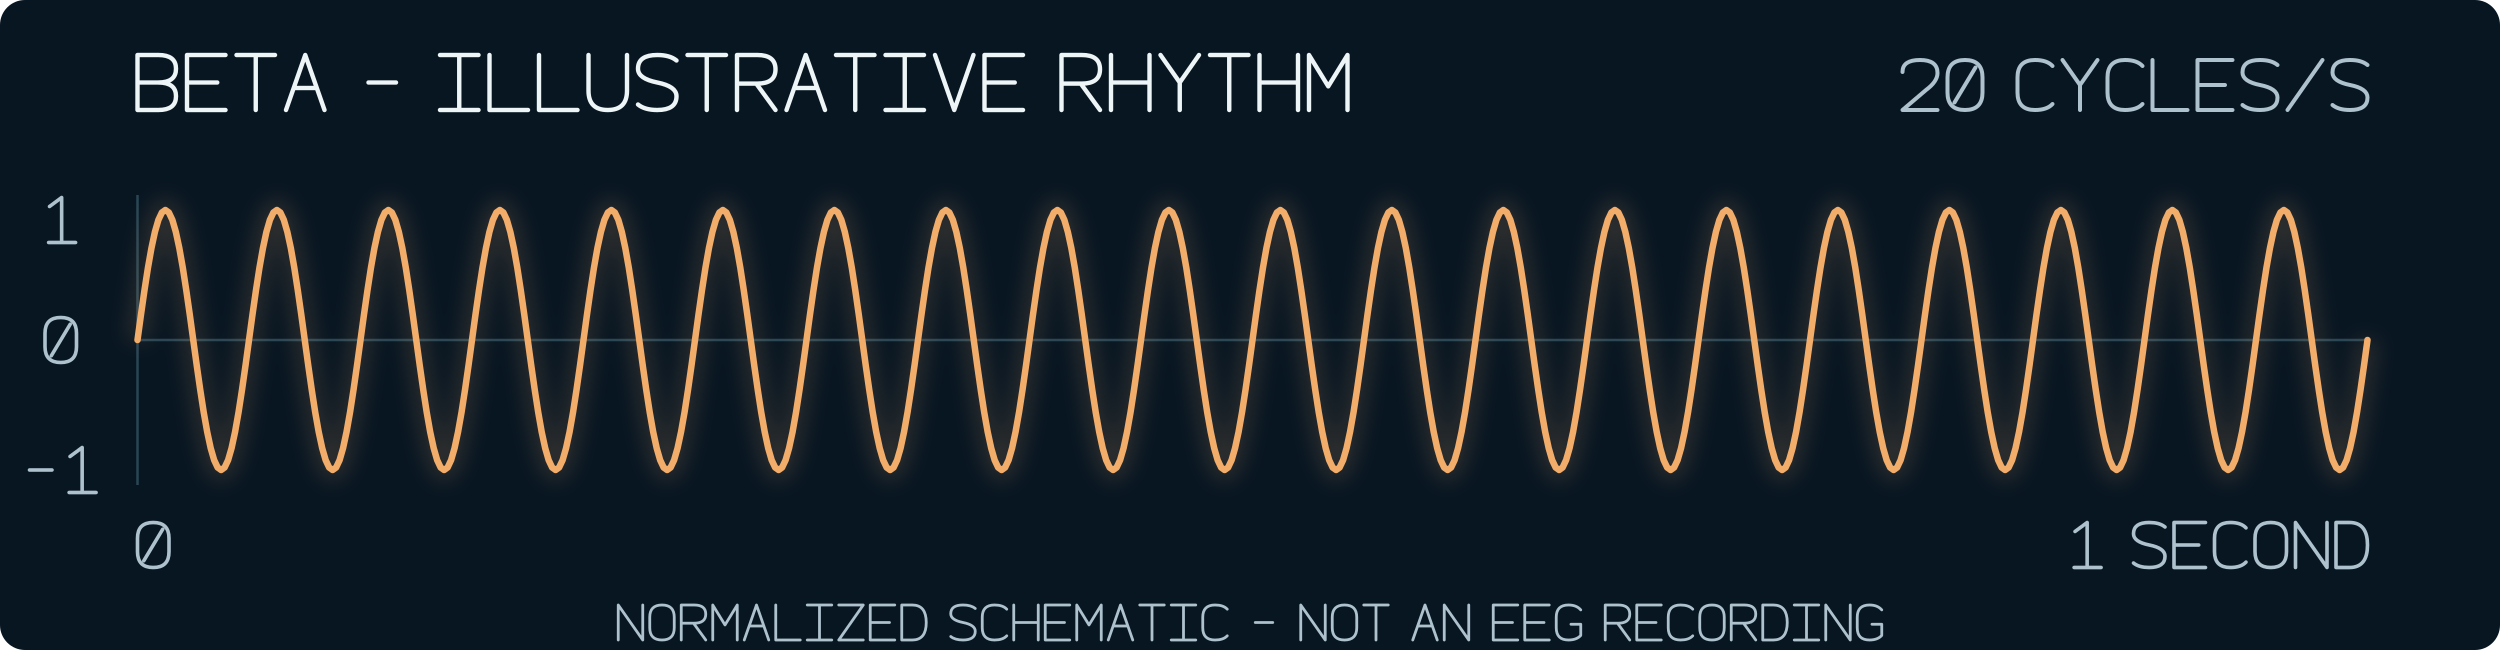
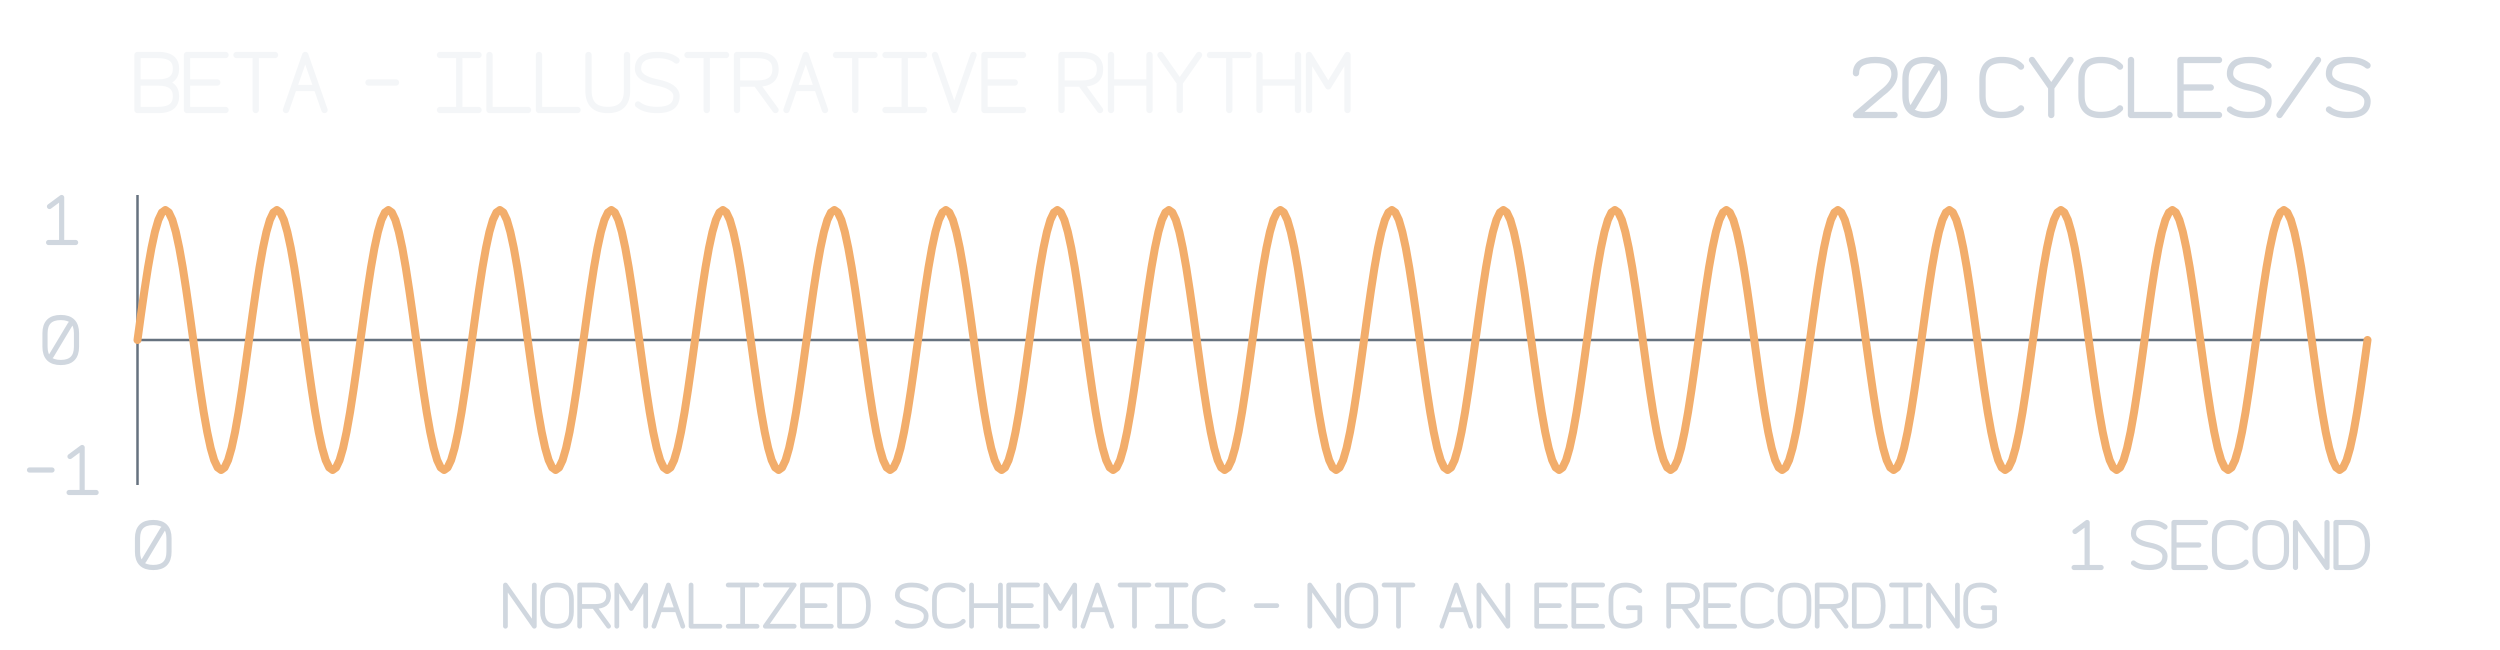
<svg xmlns="http://www.w3.org/2000/svg" xmlns:xlink="http://www.w3.org/1999/xlink" width="1000" height="260" viewBox="0 0 1000 260" role="img" aria-labelledby="title desc">
  <defs>
    <path id="g65" d="M0 10L3.5 0L7 10M1.4 6H5.6" />
    <path id="g66" d="M0 10V0H3.8Q7 0 7 2.5Q7 5 3.8 5H0M3.8 5Q7 5 7 7.5Q7 10 3.8 10H0" />
    <path id="g67" d="M7 1.2Q5.9 0 3.5 0Q0 0 0 3.5V6.5Q0 10 3.5 10Q5.9 10 7 8.8" />
    <path id="g68" d="M0 0V10H3Q7 10 7 5Q7 0 3 0Z" />
    <path id="g69" d="M7 0H0V10H7M0 5H5.5" />
    <path id="g70" d="M7 0H0V10M0 5H5.5" />
    <path id="g71" d="M7 1.4Q5.8 0 3.5 0Q0 0 0 3.5V6.5Q0 10 3.5 10Q5.8 10 7 8.7V5.5H4.2" />
    <path id="g72" d="M0 0V10M7 0V10M0 5H7" />
    <path id="g73" d="M0 0H7M3.5 0V10M0 10H7" />
    <path id="g74" d="M0 0H7V7Q7 10 3.5 10Q0 10 0 7" />
    <path id="g75" d="M0 0V10M7 0L0 6M2.9 3.5L7 10" />
    <path id="g76" d="M0 0V10H7" />
    <path id="g77" d="M0 10V0L3.5 5.7L7 0V10" />
    <path id="g78" d="M0 10V0L7 10V0" />
    <path id="g79" d="M3.5 0Q0 0 0 3.5V6.5Q0 10 3.5 10Q7 10 7 6.5V3.5Q7 0 3.5 0Z" />
    <path id="g80" d="M0 10V0H3.7Q7 0 7 2.6Q7 5.2 3.7 5.2H0" />
    <path id="g81" d="M3.5 0Q0 0 0 3.5V6.5Q0 10 3.5 10Q7 10 7 6.5V3.5Q7 0 3.5 0M4.5 7L8 11" />
    <path id="g82" d="M0 10V0H3.7Q7 0 7 2.6Q7 5.2 3.7 5.2H0M3.5 5.2L7 10" />
    <path id="g83" d="M7 1Q5.8 0 3.5 0Q0 0 0 2.5Q0 4.3 3.5 5Q7 5.7 7 7.5Q7 10 3.5 10Q1.2 10 0 9" />
    <path id="g84" d="M0 0H7M3.5 0V10" />
    <path id="g85" d="M0 0V6.5Q0 10 3.5 10Q7 10 7 6.5V0" />
    <path id="g86" d="M0 0L3.5 10L7 0" />
    <path id="g87" d="M0 0L1.5 10L3.5 4.5L5.5 10L7 0" />
    <path id="g88" d="M0 0L7 10M7 0L0 10" />
    <path id="g89" d="M0 0L3.5 5L7 0M3.5 5V10" />
    <path id="g90" d="M0 0H7L0 10H7" />
    <path id="g48" d="M3.5 0Q0 0 0 3.5V6.5Q0 10 3.5 10Q7 10 7 6.5V3.5Q7 0 3.5 0ZM1.4 8.5L5.6 1.5" />
    <path id="g49" d="M1 2L3.7 0V10M0.8 10H6.8" />
    <path id="g50" d="M0 2.4Q0 0 3.5 0Q7 0 7 2.6Q7 4.3 4.7 6L0 10H7" />
    <path id="g51" d="M0 1Q1.1 0 3.5 0Q7 0 7 2.5Q7 5 3.5 5M2.7 5Q7 5 7 7.5Q7 10 3.5 10Q1.1 10 0 9" />
    <path id="g52" d="M5.5 10V0L0 6.7H7" />
    <path id="g53" d="M7 0H0V4.8H3.5Q7 4.8 7 7.4Q7 10 3.5 10Q1.1 10 0 9" />
    <path id="g54" d="M6.7 1Q5.8 0 3.5 0Q0 0 0 4V6.8Q0 10 3.5 10Q7 10 7 7Q7 4.5 3.5 4.5H0" />
    <path id="g55" d="M0 0H7L2 10" />
    <path id="g56" d="M3.5 0Q0 0 0 2.5Q0 5 3.5 5Q7 5 7 2.5Q7 0 3.5 0ZM3.5 5Q0 5 0 7.5Q0 10 3.5 10Q7 10 7 7.5Q7 5 3.5 5Z" />
    <path id="g57" d="M7 5.5H3.5Q0 5.5 0 2.8Q0 0 3.5 0Q7 0 7 3.3V6Q7 10 3.5 10Q1.2 10 0.3 9" />
    <path id="g45" d="M1 5H6" />
    <path id="g46" d="M3.4 9.5L3.6 9.5" />
    <path id="g44" d="M3.8 9L2.8 11" />
    <path id="g58" d="M3.4 2.3L3.6 2.3M3.4 7.7L3.6 7.7" />
    <path id="g47" d="M0 10L7 0" />
    <path id="g60" d="M6.5 1L0.5 5L6.5 9" />
    <path id="g62" d="M0.5 1L6.5 5L0.5 9" />
    <path id="g40" d="M5.5 0Q1.5 5 5.5 10" />
    <path id="g41" d="M1.5 0Q5.5 5 1.5 10" />
    <path id="g43" d="M0 5H7M3.5 1.5V8.5" />
-     <filter id="wave-glow" x="-20%" y="-100%" width="140%" height="300%">
-       <feGaussianBlur stdDeviation="4" />
-     </filter>
  </defs>
-   <rect width="1000" height="260" rx="10" fill="#081622" />
-   <g data-lettering="BETA - ILLUSTRATIVE RHYTHM" aria-label="BETA - ILLUSTRATIVE RHYTHM" transform="translate(55.000 22) scale(2.2)" fill="none" stroke="#edf5f7" stroke-width=".8" stroke-linecap="round" stroke-linejoin="round">
+   <g data-lettering="BETA - ILLUSTRATIVE RHYTHM" aria-label="BETA - ILLUSTRATIVE RHYTHM" transform="translate(55.000 22) scale(2.2)" fill="none" stroke="#f4f6f8" stroke-width="1.15" stroke-linecap="round" stroke-linejoin="round">
    <use xlink:href="#g66" x="0" />
    <use xlink:href="#g69" x="9" />
    <use xlink:href="#g84" x="18" />
    <use xlink:href="#g65" x="27" />
    <use xlink:href="#g45" x="41" />
    <use xlink:href="#g73" x="55" />
    <use xlink:href="#g76" x="64" />
    <use xlink:href="#g76" x="73" />
    <use xlink:href="#g85" x="82" />
    <use xlink:href="#g83" x="91" />
    <use xlink:href="#g84" x="100" />
    <use xlink:href="#g82" x="109" />
    <use xlink:href="#g65" x="118" />
    <use xlink:href="#g84" x="127" />
    <use xlink:href="#g73" x="136" />
    <use xlink:href="#g86" x="145" />
    <use xlink:href="#g69" x="154" />
    <use xlink:href="#g82" x="168" />
    <use xlink:href="#g72" x="177" />
    <use xlink:href="#g89" x="186" />
    <use xlink:href="#g84" x="195" />
    <use xlink:href="#g72" x="204" />
    <use xlink:href="#g77" x="213" />
  </g>
-   <g data-lettering="20 CYCLES/S" aria-label="20 CYCLES/S" transform="translate(761.000 24) scale(2)" fill="none" stroke="#aec2ce" stroke-width=".8" stroke-linecap="round" stroke-linejoin="round">
+   <g data-lettering="20 CYCLES/S" aria-label="20 CYCLES/S" transform="translate(742.400 24) scale(2.2)" fill="none" stroke="#d0d7df" stroke-width="1.15" stroke-linecap="round" stroke-linejoin="round">
    <use xlink:href="#g50" x="0" />
    <use xlink:href="#g48" x="9" />
    <use xlink:href="#g67" x="23" />
    <use xlink:href="#g89" x="32" />
    <use xlink:href="#g67" x="41" />
    <use xlink:href="#g76" x="50" />
    <use xlink:href="#g69" x="59" />
    <use xlink:href="#g83" x="68" />
    <use xlink:href="#g47" x="77" />
    <use xlink:href="#g83" x="86" />
  </g>
-   <path d="M55 78V194 M55 136H947" stroke="#294655" fill="none" />
-   <path d="M55.00 136.00 L56.39 125.86 L57.79 116.10 L59.18 107.11 L60.58 99.23 L61.97 92.76 L63.36 87.96 L64.76 85.00 L66.15 84.00 L67.54 85.00 L68.94 87.96 L70.33 92.76 L71.72 99.23 L73.12 107.11 L74.51 116.10 L75.91 125.86 L77.30 136.00 L78.69 146.14 L80.09 155.90 L81.48 164.89 L82.88 172.77 L84.27 179.24 L85.66 184.04 L87.06 187.00 L88.45 188.00 L89.84 187.00 L91.24 184.04 L92.63 179.24 L94.03 172.77 L95.42 164.89 L96.81 155.90 L98.21 146.14 L99.60 136.00 L100.99 125.86 L102.39 116.10 L103.78 107.11 L105.18 99.23 L106.57 92.76 L107.96 87.96 L109.36 85.00 L110.75 84.00 L112.14 85.00 L113.54 87.96 L114.93 92.76 L116.33 99.23 L117.72 107.11 L119.11 116.10 L120.51 125.86 L121.90 136.00 L123.29 146.14 L124.69 155.90 L126.08 164.89 L127.48 172.77 L128.87 179.24 L130.26 184.04 L131.66 187.00 L133.05 188.00 L134.44 187.00 L135.84 184.04 L137.23 179.24 L138.62 172.77 L140.02 164.89 L141.41 155.90 L142.81 146.14 L144.20 136.00 L145.59 125.86 L146.99 116.10 L148.38 107.11 L149.77 99.23 L151.17 92.76 L152.56 87.96 L153.96 85.00 L155.35 84.00 L156.74 85.00 L158.14 87.96 L159.53 92.76 L160.93 99.23 L162.32 107.11 L163.71 116.10 L165.11 125.86 L166.50 136.00 L167.89 146.14 L169.29 155.90 L170.68 164.89 L172.07 172.77 L173.47 179.24 L174.86 184.04 L176.26 187.00 L177.65 188.00 L179.04 187.00 L180.44 184.04 L181.83 179.24 L183.22 172.77 L184.62 164.89 L186.01 155.90 L187.41 146.14 L188.80 136.00 L190.19 125.86 L191.59 116.10 L192.98 107.11 L194.38 99.23 L195.77 92.76 L197.16 87.96 L198.56 85.00 L199.95 84.00 L201.34 85.00 L202.74 87.96 L204.13 92.76 L205.53 99.23 L206.92 107.11 L208.31 116.10 L209.71 125.86 L211.10 136.00 L212.49 146.14 L213.89 155.90 L215.28 164.89 L216.67 172.77 L218.07 179.24 L219.46 184.04 L220.86 187.00 L222.25 188.00 L223.64 187.00 L225.04 184.04 L226.43 179.24 L227.83 172.77 L229.22 164.89 L230.61 155.90 L232.01 146.14 L233.40 136.00 L234.79 125.86 L236.19 116.10 L237.58 107.11 L238.97 99.23 L240.37 92.76 L241.76 87.96 L243.16 85.00 L244.55 84.00 L245.94 85.00 L247.34 87.96 L248.73 92.76 L250.12 99.23 L251.52 107.11 L252.91 116.10 L254.31 125.86 L255.70 136.00 L257.09 146.14 L258.49 155.90 L259.88 164.89 L261.27 172.77 L262.67 179.24 L264.06 184.04 L265.46 187.00 L266.85 188.00 L268.24 187.00 L269.64 184.04 L271.03 179.24 L272.42 172.77 L273.82 164.89 L275.21 155.90 L276.61 146.14 L278.00 136.00 L279.39 125.86 L280.79 116.10 L282.18 107.11 L283.57 99.23 L284.97 92.76 L286.36 87.96 L287.76 85.00 L289.15 84.00 L290.54 85.00 L291.94 87.96 L293.33 92.76 L294.73 99.23 L296.12 107.11 L297.51 116.10 L298.91 125.86 L300.30 136.00 L301.69 146.14 L303.09 155.90 L304.48 164.89 L305.88 172.77 L307.27 179.24 L308.66 184.04 L310.06 187.00 L311.45 188.00 L312.84 187.00 L314.24 184.04 L315.63 179.24 L317.03 172.77 L318.42 164.89 L319.81 155.90 L321.21 146.14 L322.60 136.00 L323.99 125.86 L325.39 116.10 L326.78 107.11 L328.18 99.23 L329.57 92.76 L330.96 87.96 L332.36 85.00 L333.75 84.00 L335.14 85.00 L336.54 87.96 L337.93 92.76 L339.32 99.23 L340.72 107.11 L342.11 116.10 L343.51 125.86 L344.90 136.00 L346.29 146.14 L347.69 155.90 L349.08 164.89 L350.47 172.77 L351.87 179.24 L353.26 184.04 L354.66 187.00 L356.05 188.00 L357.44 187.00 L358.84 184.04 L360.23 179.24 L361.62 172.77 L363.02 164.89 L364.41 155.90 L365.81 146.14 L367.20 136.00 L368.59 125.86 L369.99 116.10 L371.38 107.11 L372.78 99.23 L374.17 92.76 L375.56 87.96 L376.96 85.00 L378.35 84.00 L379.74 85.00 L381.14 87.96 L382.53 92.76 L383.93 99.23 L385.32 107.11 L386.71 116.10 L388.11 125.86 L389.50 136.00 L390.89 146.14 L392.29 155.90 L393.68 164.89 L395.07 172.77 L396.47 179.24 L397.86 184.04 L399.26 187.00 L400.65 188.00 L402.04 187.00 L403.44 184.04 L404.83 179.24 L406.22 172.77 L407.62 164.89 L409.01 155.90 L410.41 146.14 L411.80 136.00 L413.19 125.86 L414.59 116.10 L415.98 107.11 L417.38 99.23 L418.77 92.76 L420.16 87.96 L421.56 85.00 L422.95 84.00 L424.34 85.00 L425.74 87.96 L427.13 92.76 L428.53 99.23 L429.92 107.11 L431.31 116.10 L432.71 125.86 L434.10 136.00 L435.49 146.14 L436.89 155.90 L438.28 164.89 L439.68 172.77 L441.07 179.24 L442.46 184.04 L443.86 187.00 L445.25 188.00 L446.64 187.00 L448.04 184.04 L449.43 179.24 L450.82 172.77 L452.22 164.89 L453.61 155.90 L455.01 146.14 L456.40 136.00 L457.79 125.86 L459.19 116.10 L460.58 107.11 L461.97 99.23 L463.37 92.76 L464.76 87.96 L466.16 85.00 L467.55 84.00 L468.94 85.00 L470.34 87.96 L471.73 92.76 L473.12 99.23 L474.52 107.11 L475.91 116.10 L477.31 125.86 L478.70 136.00 L480.09 146.14 L481.49 155.90 L482.88 164.89 L484.28 172.77 L485.67 179.24 L487.06 184.04 L488.46 187.00 L489.85 188.00 L491.24 187.00 L492.64 184.04 L494.03 179.24 L495.43 172.77 L496.82 164.89 L498.21 155.90 L499.61 146.14 L501.00 136.00 L502.39 125.86 L503.79 116.10 L505.18 107.11 L506.57 99.23 L507.97 92.76 L509.36 87.96 L510.76 85.00 L512.15 84.00 L513.54 85.00 L514.94 87.96 L516.33 92.76 L517.73 99.23 L519.12 107.11 L520.51 116.10 L521.91 125.86 L523.30 136.00 L524.69 146.14 L526.09 155.90 L527.48 164.89 L528.88 172.77 L530.27 179.24 L531.66 184.04 L533.06 187.00 L534.45 188.00 L535.84 187.00 L537.24 184.04 L538.63 179.24 L540.02 172.77 L541.42 164.89 L542.81 155.90 L544.21 146.14 L545.60 136.00 L546.99 125.86 L548.39 116.10 L549.78 107.11 L551.17 99.23 L552.57 92.76 L553.96 87.96 L555.36 85.00 L556.75 84.00 L558.14 85.00 L559.54 87.96 L560.93 92.76 L562.33 99.23 L563.72 107.11 L565.11 116.10 L566.51 125.86 L567.90 136.00 L569.29 146.14 L570.69 155.90 L572.08 164.89 L573.48 172.77 L574.87 179.24 L576.26 184.04 L577.66 187.00 L579.05 188.00 L580.44 187.00 L581.84 184.04 L583.23 179.24 L584.62 172.77 L586.02 164.89 L587.41 155.90 L588.81 146.14 L590.20 136.00 L591.59 125.86 L592.99 116.10 L594.38 107.11 L595.77 99.23 L597.17 92.76 L598.56 87.96 L599.96 85.00 L601.35 84.00 L602.74 85.00 L604.14 87.96 L605.53 92.76 L606.93 99.23 L608.32 107.11 L609.71 116.10 L611.11 125.86 L612.50 136.00 L613.89 146.14 L615.29 155.90 L616.68 164.89 L618.07 172.77 L619.47 179.24 L620.86 184.04 L622.26 187.00 L623.65 188.00 L625.04 187.00 L626.44 184.04 L627.83 179.24 L629.23 172.77 L630.62 164.89 L632.01 155.90 L633.41 146.14 L634.80 136.00 L636.19 125.86 L637.59 116.10 L638.98 107.11 L640.38 99.23 L641.77 92.76 L643.16 87.96 L644.56 85.00 L645.95 84.00 L647.34 85.00 L648.74 87.96 L650.13 92.76 L651.52 99.23 L652.92 107.11 L654.31 116.10 L655.71 125.86 L657.10 136.00 L658.49 146.14 L659.89 155.90 L661.28 164.89 L662.68 172.77 L664.07 179.24 L665.46 184.04 L666.86 187.00 L668.25 188.00 L669.64 187.00 L671.04 184.04 L672.43 179.24 L673.82 172.77 L675.22 164.89 L676.61 155.90 L678.01 146.14 L679.40 136.00 L680.79 125.86 L682.19 116.10 L683.58 107.11 L684.98 99.23 L686.37 92.76 L687.76 87.96 L689.16 85.00 L690.55 84.00 L691.94 85.00 L693.34 87.96 L694.73 92.76 L696.12 99.23 L697.52 107.11 L698.91 116.10 L700.31 125.86 L701.70 136.00 L703.09 146.14 L704.49 155.90 L705.88 164.89 L707.27 172.77 L708.67 179.24 L710.06 184.04 L711.46 187.00 L712.85 188.00 L714.24 187.00 L715.64 184.04 L717.03 179.24 L718.43 172.77 L719.82 164.89 L721.21 155.90 L722.61 146.14 L724.00 136.00 L725.39 125.86 L726.79 116.10 L728.18 107.11 L729.57 99.23 L730.97 92.76 L732.36 87.96 L733.76 85.00 L735.15 84.00 L736.54 85.00 L737.94 87.96 L739.33 92.76 L740.73 99.23 L742.12 107.11 L743.51 116.10 L744.91 125.86 L746.30 136.00 L747.69 146.14 L749.09 155.90 L750.48 164.89 L751.88 172.77 L753.27 179.24 L754.66 184.04 L756.06 187.00 L757.45 188.00 L758.84 187.00 L760.24 184.04 L761.63 179.24 L763.02 172.77 L764.42 164.89 L765.81 155.90 L767.21 146.14 L768.60 136.00 L769.99 125.86 L771.39 116.10 L772.78 107.11 L774.18 99.23 L775.57 92.76 L776.96 87.96 L778.36 85.00 L779.75 84.00 L781.14 85.00 L782.54 87.96 L783.93 92.76 L785.32 99.23 L786.72 107.11 L788.11 116.10 L789.51 125.86 L790.90 136.00 L792.29 146.14 L793.69 155.90 L795.08 164.89 L796.48 172.77 L797.87 179.24 L799.26 184.04 L800.66 187.00 L802.05 188.00 L803.44 187.00 L804.84 184.04 L806.23 179.24 L807.62 172.77 L809.02 164.89 L810.41 155.90 L811.81 146.14 L813.20 136.00 L814.59 125.86 L815.99 116.10 L817.38 107.11 L818.77 99.23 L820.17 92.76 L821.56 87.96 L822.96 85.00 L824.35 84.00 L825.74 85.00 L827.14 87.96 L828.53 92.76 L829.93 99.23 L831.32 107.11 L832.71 116.10 L834.11 125.86 L835.50 136.00 L836.89 146.14 L838.29 155.90 L839.68 164.89 L841.07 172.77 L842.47 179.24 L843.86 184.04 L845.26 187.00 L846.65 188.00 L848.04 187.00 L849.44 184.04 L850.83 179.24 L852.23 172.77 L853.62 164.89 L855.01 155.90 L856.41 146.14 L857.80 136.00 L859.19 125.86 L860.59 116.10 L861.98 107.11 L863.38 99.23 L864.77 92.76 L866.16 87.96 L867.56 85.00 L868.95 84.00 L870.34 85.00 L871.74 87.96 L873.13 92.76 L874.52 99.23 L875.92 107.11 L877.31 116.10 L878.71 125.86 L880.10 136.00 L881.49 146.14 L882.89 155.90 L884.28 164.89 L885.68 172.77 L887.07 179.24 L888.46 184.04 L889.86 187.00 L891.25 188.00 L892.64 187.00 L894.04 184.04 L895.43 179.24 L896.82 172.77 L898.22 164.89 L899.61 155.90 L901.01 146.14 L902.40 136.00 L903.79 125.86 L905.19 116.10 L906.58 107.11 L907.98 99.23 L909.37 92.76 L910.76 87.96 L912.16 85.00 L913.55 84.00 L914.94 85.00 L916.34 87.96 L917.73 92.76 L919.12 99.23 L920.52 107.11 L921.91 116.10 L923.31 125.86 L924.70 136.00 L926.09 146.14 L927.49 155.90 L928.88 164.89 L930.27 172.77 L931.67 179.24 L933.06 184.04 L934.46 187.00 L935.85 188.00 L937.24 187.00 L938.64 184.04 L940.03 179.24 L941.43 172.77 L942.82 164.89 L944.21 155.90 L945.61 146.14 L947.00 136.00" stroke="#f2ad6b" stroke-width="8" opacity=".16" fill="none" filter="url(#wave-glow)" />
-   <path data-wave="beta" data-example-hz="20" d="M55.00 136.00 L56.39 125.86 L57.79 116.10 L59.18 107.11 L60.58 99.23 L61.97 92.76 L63.36 87.96 L64.76 85.00 L66.15 84.00 L67.54 85.00 L68.94 87.96 L70.33 92.76 L71.72 99.23 L73.12 107.11 L74.51 116.10 L75.91 125.86 L77.30 136.00 L78.69 146.14 L80.09 155.90 L81.48 164.89 L82.88 172.77 L84.27 179.24 L85.66 184.04 L87.06 187.00 L88.45 188.00 L89.84 187.00 L91.24 184.04 L92.63 179.24 L94.03 172.77 L95.42 164.89 L96.81 155.90 L98.21 146.14 L99.60 136.00 L100.99 125.86 L102.39 116.10 L103.78 107.11 L105.18 99.23 L106.57 92.76 L107.96 87.96 L109.36 85.00 L110.75 84.00 L112.14 85.00 L113.54 87.96 L114.93 92.76 L116.33 99.23 L117.72 107.11 L119.11 116.10 L120.51 125.86 L121.90 136.00 L123.29 146.14 L124.69 155.90 L126.08 164.89 L127.48 172.77 L128.87 179.24 L130.26 184.04 L131.66 187.00 L133.05 188.00 L134.44 187.00 L135.84 184.04 L137.23 179.24 L138.62 172.77 L140.02 164.89 L141.41 155.90 L142.81 146.14 L144.20 136.00 L145.59 125.86 L146.99 116.10 L148.38 107.11 L149.77 99.23 L151.17 92.76 L152.56 87.96 L153.96 85.00 L155.35 84.00 L156.74 85.00 L158.14 87.96 L159.53 92.76 L160.93 99.23 L162.32 107.11 L163.71 116.10 L165.11 125.86 L166.50 136.00 L167.89 146.14 L169.29 155.90 L170.68 164.89 L172.07 172.77 L173.47 179.24 L174.86 184.04 L176.26 187.00 L177.65 188.00 L179.04 187.00 L180.44 184.04 L181.83 179.24 L183.22 172.77 L184.62 164.89 L186.01 155.90 L187.41 146.14 L188.80 136.00 L190.19 125.86 L191.59 116.10 L192.98 107.11 L194.38 99.23 L195.77 92.76 L197.16 87.96 L198.56 85.00 L199.95 84.00 L201.34 85.00 L202.74 87.96 L204.13 92.76 L205.53 99.23 L206.92 107.11 L208.31 116.10 L209.71 125.86 L211.10 136.00 L212.49 146.14 L213.89 155.90 L215.28 164.89 L216.67 172.77 L218.07 179.24 L219.46 184.04 L220.86 187.00 L222.25 188.00 L223.64 187.00 L225.04 184.04 L226.43 179.24 L227.83 172.77 L229.22 164.89 L230.61 155.90 L232.01 146.14 L233.40 136.00 L234.79 125.86 L236.19 116.10 L237.58 107.11 L238.97 99.23 L240.37 92.76 L241.76 87.96 L243.16 85.00 L244.55 84.00 L245.94 85.00 L247.34 87.96 L248.73 92.76 L250.12 99.23 L251.52 107.11 L252.91 116.10 L254.31 125.86 L255.70 136.00 L257.09 146.14 L258.49 155.90 L259.88 164.89 L261.27 172.77 L262.67 179.24 L264.06 184.04 L265.46 187.00 L266.85 188.00 L268.24 187.00 L269.64 184.04 L271.03 179.24 L272.42 172.77 L273.82 164.89 L275.21 155.90 L276.61 146.14 L278.00 136.00 L279.39 125.86 L280.79 116.10 L282.18 107.11 L283.57 99.23 L284.97 92.76 L286.36 87.96 L287.76 85.00 L289.15 84.00 L290.54 85.00 L291.94 87.96 L293.33 92.76 L294.73 99.23 L296.12 107.11 L297.51 116.10 L298.91 125.86 L300.30 136.00 L301.69 146.14 L303.09 155.90 L304.48 164.89 L305.88 172.77 L307.27 179.24 L308.66 184.04 L310.06 187.00 L311.45 188.00 L312.84 187.00 L314.24 184.04 L315.63 179.24 L317.03 172.77 L318.42 164.89 L319.81 155.90 L321.21 146.14 L322.60 136.00 L323.99 125.86 L325.39 116.10 L326.78 107.11 L328.18 99.23 L329.57 92.76 L330.96 87.96 L332.36 85.00 L333.75 84.00 L335.14 85.00 L336.54 87.96 L337.93 92.76 L339.32 99.23 L340.72 107.11 L342.11 116.10 L343.51 125.86 L344.90 136.00 L346.29 146.14 L347.69 155.90 L349.08 164.89 L350.47 172.77 L351.87 179.24 L353.26 184.04 L354.66 187.00 L356.05 188.00 L357.44 187.00 L358.84 184.04 L360.23 179.24 L361.62 172.77 L363.02 164.89 L364.41 155.90 L365.81 146.14 L367.20 136.00 L368.59 125.86 L369.99 116.10 L371.38 107.11 L372.78 99.23 L374.17 92.76 L375.56 87.96 L376.96 85.00 L378.35 84.00 L379.74 85.00 L381.14 87.96 L382.53 92.76 L383.93 99.23 L385.32 107.11 L386.71 116.10 L388.11 125.86 L389.50 136.00 L390.89 146.14 L392.29 155.90 L393.68 164.89 L395.07 172.77 L396.47 179.24 L397.86 184.04 L399.26 187.00 L400.65 188.00 L402.04 187.00 L403.44 184.04 L404.83 179.24 L406.22 172.77 L407.62 164.89 L409.01 155.90 L410.41 146.14 L411.80 136.00 L413.19 125.86 L414.59 116.10 L415.98 107.11 L417.38 99.23 L418.77 92.76 L420.16 87.96 L421.56 85.00 L422.95 84.00 L424.34 85.00 L425.74 87.96 L427.13 92.76 L428.53 99.23 L429.92 107.11 L431.31 116.10 L432.71 125.86 L434.10 136.00 L435.49 146.14 L436.89 155.90 L438.28 164.89 L439.68 172.77 L441.07 179.24 L442.46 184.04 L443.86 187.00 L445.25 188.00 L446.64 187.00 L448.04 184.04 L449.43 179.24 L450.82 172.77 L452.22 164.89 L453.61 155.90 L455.01 146.14 L456.40 136.00 L457.79 125.86 L459.19 116.10 L460.58 107.11 L461.97 99.23 L463.37 92.76 L464.76 87.96 L466.16 85.00 L467.55 84.00 L468.94 85.00 L470.34 87.96 L471.73 92.76 L473.12 99.23 L474.52 107.11 L475.91 116.10 L477.31 125.86 L478.70 136.00 L480.09 146.14 L481.49 155.90 L482.88 164.89 L484.28 172.77 L485.67 179.24 L487.06 184.04 L488.46 187.00 L489.85 188.00 L491.24 187.00 L492.64 184.04 L494.03 179.24 L495.43 172.77 L496.82 164.89 L498.21 155.90 L499.61 146.14 L501.00 136.00 L502.39 125.86 L503.79 116.10 L505.18 107.11 L506.57 99.23 L507.97 92.76 L509.36 87.96 L510.76 85.00 L512.15 84.00 L513.54 85.00 L514.94 87.96 L516.33 92.76 L517.73 99.23 L519.12 107.11 L520.51 116.10 L521.91 125.86 L523.30 136.00 L524.69 146.14 L526.09 155.90 L527.48 164.89 L528.88 172.77 L530.27 179.24 L531.66 184.04 L533.06 187.00 L534.45 188.00 L535.84 187.00 L537.24 184.04 L538.63 179.24 L540.02 172.77 L541.42 164.89 L542.81 155.90 L544.21 146.14 L545.60 136.00 L546.99 125.86 L548.39 116.10 L549.78 107.11 L551.17 99.23 L552.57 92.76 L553.96 87.96 L555.36 85.00 L556.75 84.00 L558.14 85.00 L559.54 87.96 L560.93 92.76 L562.33 99.23 L563.72 107.11 L565.11 116.10 L566.51 125.86 L567.90 136.00 L569.29 146.14 L570.69 155.90 L572.08 164.89 L573.48 172.77 L574.87 179.24 L576.26 184.04 L577.66 187.00 L579.05 188.00 L580.44 187.00 L581.84 184.04 L583.23 179.24 L584.62 172.77 L586.02 164.89 L587.41 155.90 L588.81 146.14 L590.20 136.00 L591.59 125.86 L592.99 116.10 L594.38 107.11 L595.77 99.23 L597.17 92.76 L598.56 87.96 L599.96 85.00 L601.35 84.00 L602.74 85.00 L604.14 87.96 L605.53 92.76 L606.93 99.23 L608.32 107.11 L609.71 116.10 L611.11 125.86 L612.50 136.00 L613.89 146.14 L615.29 155.90 L616.68 164.89 L618.07 172.77 L619.47 179.24 L620.86 184.04 L622.26 187.00 L623.65 188.00 L625.04 187.00 L626.44 184.04 L627.83 179.24 L629.23 172.77 L630.62 164.89 L632.01 155.90 L633.41 146.14 L634.80 136.00 L636.19 125.86 L637.59 116.10 L638.98 107.11 L640.38 99.23 L641.77 92.76 L643.16 87.96 L644.56 85.00 L645.95 84.00 L647.34 85.00 L648.74 87.96 L650.13 92.76 L651.52 99.23 L652.92 107.11 L654.31 116.10 L655.71 125.86 L657.10 136.00 L658.49 146.14 L659.89 155.90 L661.28 164.89 L662.68 172.77 L664.07 179.24 L665.46 184.04 L666.86 187.00 L668.25 188.00 L669.64 187.00 L671.04 184.04 L672.43 179.24 L673.82 172.77 L675.22 164.89 L676.61 155.90 L678.01 146.14 L679.40 136.00 L680.79 125.86 L682.19 116.10 L683.58 107.11 L684.98 99.23 L686.37 92.76 L687.76 87.96 L689.16 85.00 L690.55 84.00 L691.94 85.00 L693.34 87.96 L694.73 92.76 L696.12 99.23 L697.52 107.11 L698.91 116.10 L700.31 125.86 L701.70 136.00 L703.09 146.14 L704.49 155.90 L705.88 164.89 L707.27 172.77 L708.67 179.24 L710.06 184.04 L711.46 187.00 L712.85 188.00 L714.24 187.00 L715.64 184.04 L717.03 179.24 L718.43 172.77 L719.82 164.89 L721.21 155.90 L722.61 146.14 L724.00 136.00 L725.39 125.86 L726.79 116.10 L728.18 107.11 L729.57 99.23 L730.97 92.76 L732.36 87.96 L733.76 85.00 L735.15 84.00 L736.54 85.00 L737.94 87.96 L739.33 92.76 L740.73 99.23 L742.12 107.11 L743.51 116.10 L744.91 125.86 L746.30 136.00 L747.69 146.14 L749.09 155.90 L750.48 164.89 L751.88 172.77 L753.27 179.24 L754.66 184.04 L756.06 187.00 L757.45 188.00 L758.84 187.00 L760.24 184.04 L761.63 179.24 L763.02 172.77 L764.42 164.89 L765.81 155.90 L767.21 146.14 L768.60 136.00 L769.99 125.86 L771.39 116.10 L772.78 107.11 L774.18 99.23 L775.57 92.76 L776.96 87.96 L778.36 85.00 L779.75 84.00 L781.14 85.00 L782.54 87.96 L783.93 92.76 L785.32 99.23 L786.72 107.11 L788.11 116.10 L789.51 125.86 L790.90 136.00 L792.29 146.14 L793.69 155.90 L795.08 164.89 L796.48 172.77 L797.87 179.24 L799.26 184.04 L800.66 187.00 L802.05 188.00 L803.44 187.00 L804.84 184.04 L806.23 179.24 L807.62 172.77 L809.02 164.89 L810.41 155.90 L811.81 146.14 L813.20 136.00 L814.59 125.86 L815.99 116.10 L817.38 107.11 L818.77 99.23 L820.17 92.76 L821.56 87.96 L822.96 85.00 L824.35 84.00 L825.74 85.00 L827.14 87.96 L828.53 92.76 L829.93 99.23 L831.32 107.11 L832.71 116.10 L834.11 125.86 L835.50 136.00 L836.89 146.14 L838.29 155.90 L839.68 164.89 L841.07 172.77 L842.47 179.24 L843.86 184.04 L845.26 187.00 L846.65 188.00 L848.04 187.00 L849.44 184.04 L850.83 179.24 L852.23 172.77 L853.62 164.89 L855.01 155.90 L856.41 146.14 L857.80 136.00 L859.19 125.86 L860.59 116.10 L861.98 107.11 L863.38 99.23 L864.77 92.76 L866.16 87.96 L867.56 85.00 L868.95 84.00 L870.34 85.00 L871.74 87.96 L873.13 92.76 L874.52 99.23 L875.92 107.11 L877.31 116.10 L878.71 125.86 L880.10 136.00 L881.49 146.14 L882.89 155.90 L884.28 164.89 L885.68 172.77 L887.07 179.24 L888.46 184.04 L889.86 187.00 L891.25 188.00 L892.64 187.00 L894.04 184.04 L895.43 179.24 L896.82 172.77 L898.22 164.89 L899.61 155.90 L901.01 146.14 L902.40 136.00 L903.79 125.86 L905.19 116.10 L906.58 107.11 L907.98 99.23 L909.37 92.76 L910.76 87.96 L912.16 85.00 L913.55 84.00 L914.94 85.00 L916.34 87.96 L917.73 92.76 L919.12 99.23 L920.52 107.11 L921.91 116.10 L923.31 125.86 L924.70 136.00 L926.09 146.14 L927.49 155.90 L928.88 164.89 L930.27 172.77 L931.67 179.24 L933.06 184.04 L934.46 187.00 L935.85 188.00 L937.24 187.00 L938.64 184.04 L940.03 179.24 L941.43 172.77 L942.82 164.89 L944.21 155.90 L945.61 146.14 L947.00 136.00" stroke="#f2ad6b" stroke-width="2.6" stroke-linecap="round" stroke-linejoin="round" fill="none" />
-   <g data-lettering="1" aria-label="1" transform="translate(18.000 79) scale(1.8)" fill="none" stroke="#aec2ce" stroke-width=".8" stroke-linecap="round" stroke-linejoin="round">
+   <path d="M55 78V194 M55 136H947" stroke="#66727f" fill="none" />
+   <path data-wave="beta" data-example-hz="20" d="M55.00 136.00 L56.39 125.86 L57.79 116.10 L59.18 107.11 L60.58 99.23 L61.97 92.76 L63.36 87.96 L64.76 85.00 L66.15 84.00 L67.54 85.00 L68.94 87.96 L70.33 92.76 L71.72 99.23 L73.12 107.11 L74.51 116.10 L75.91 125.86 L77.30 136.00 L78.69 146.14 L80.09 155.90 L81.48 164.89 L82.88 172.77 L84.27 179.24 L85.66 184.04 L87.06 187.00 L88.45 188.00 L89.84 187.00 L91.24 184.04 L92.63 179.24 L94.03 172.77 L95.42 164.89 L96.81 155.90 L98.21 146.14 L99.60 136.00 L100.99 125.86 L102.39 116.10 L103.78 107.11 L105.18 99.23 L106.57 92.76 L107.96 87.96 L109.36 85.00 L110.75 84.00 L112.14 85.00 L113.54 87.96 L114.93 92.76 L116.33 99.23 L117.72 107.11 L119.11 116.10 L120.51 125.86 L121.90 136.00 L123.29 146.14 L124.69 155.90 L126.08 164.89 L127.48 172.77 L128.87 179.24 L130.26 184.04 L131.66 187.00 L133.05 188.00 L134.44 187.00 L135.84 184.04 L137.23 179.24 L138.62 172.77 L140.02 164.89 L141.41 155.90 L142.81 146.14 L144.20 136.00 L145.59 125.86 L146.99 116.10 L148.38 107.11 L149.77 99.23 L151.17 92.76 L152.56 87.96 L153.96 85.00 L155.35 84.00 L156.74 85.00 L158.14 87.96 L159.53 92.76 L160.93 99.23 L162.32 107.11 L163.71 116.10 L165.11 125.86 L166.50 136.00 L167.89 146.14 L169.29 155.90 L170.68 164.89 L172.07 172.77 L173.47 179.24 L174.86 184.04 L176.26 187.00 L177.65 188.00 L179.04 187.00 L180.44 184.04 L181.83 179.24 L183.22 172.77 L184.62 164.89 L186.01 155.90 L187.41 146.14 L188.80 136.00 L190.19 125.86 L191.59 116.10 L192.98 107.11 L194.38 99.23 L195.77 92.76 L197.16 87.96 L198.56 85.00 L199.95 84.00 L201.34 85.00 L202.74 87.96 L204.13 92.76 L205.53 99.23 L206.92 107.11 L208.31 116.10 L209.71 125.86 L211.10 136.00 L212.49 146.14 L213.89 155.90 L215.28 164.89 L216.67 172.77 L218.07 179.24 L219.46 184.04 L220.86 187.00 L222.25 188.00 L223.64 187.00 L225.04 184.04 L226.43 179.24 L227.83 172.77 L229.22 164.89 L230.61 155.90 L232.01 146.14 L233.40 136.00 L234.79 125.86 L236.19 116.10 L237.58 107.11 L238.97 99.23 L240.37 92.76 L241.76 87.96 L243.16 85.00 L244.55 84.00 L245.94 85.00 L247.34 87.96 L248.73 92.76 L250.12 99.23 L251.52 107.11 L252.91 116.10 L254.31 125.86 L255.70 136.00 L257.09 146.14 L258.49 155.90 L259.88 164.89 L261.27 172.77 L262.67 179.24 L264.06 184.04 L265.46 187.00 L266.85 188.00 L268.24 187.00 L269.64 184.04 L271.03 179.24 L272.42 172.77 L273.82 164.89 L275.21 155.90 L276.61 146.14 L278.00 136.00 L279.39 125.86 L280.79 116.10 L282.18 107.11 L283.57 99.23 L284.97 92.76 L286.36 87.96 L287.76 85.00 L289.15 84.00 L290.54 85.00 L291.94 87.96 L293.33 92.76 L294.73 99.23 L296.12 107.11 L297.51 116.10 L298.91 125.86 L300.30 136.00 L301.69 146.14 L303.09 155.90 L304.48 164.89 L305.88 172.77 L307.27 179.24 L308.66 184.04 L310.06 187.00 L311.45 188.00 L312.84 187.00 L314.24 184.04 L315.63 179.24 L317.03 172.77 L318.42 164.89 L319.81 155.90 L321.21 146.14 L322.60 136.00 L323.99 125.86 L325.39 116.10 L326.78 107.11 L328.18 99.23 L329.57 92.76 L330.96 87.96 L332.36 85.00 L333.75 84.00 L335.14 85.00 L336.54 87.96 L337.93 92.76 L339.32 99.23 L340.72 107.11 L342.11 116.10 L343.51 125.86 L344.90 136.00 L346.29 146.14 L347.69 155.90 L349.08 164.89 L350.47 172.77 L351.87 179.24 L353.26 184.04 L354.66 187.00 L356.05 188.00 L357.44 187.00 L358.84 184.04 L360.23 179.24 L361.62 172.77 L363.02 164.89 L364.41 155.90 L365.81 146.14 L367.20 136.00 L368.59 125.86 L369.99 116.10 L371.38 107.11 L372.78 99.23 L374.17 92.76 L375.56 87.96 L376.96 85.00 L378.35 84.00 L379.74 85.00 L381.14 87.96 L382.53 92.76 L383.93 99.23 L385.32 107.11 L386.71 116.10 L388.11 125.86 L389.50 136.00 L390.89 146.14 L392.29 155.90 L393.68 164.89 L395.07 172.77 L396.47 179.24 L397.86 184.04 L399.26 187.00 L400.65 188.00 L402.04 187.00 L403.44 184.04 L404.83 179.24 L406.22 172.77 L407.62 164.89 L409.01 155.90 L410.41 146.14 L411.80 136.00 L413.19 125.86 L414.59 116.10 L415.98 107.11 L417.38 99.23 L418.77 92.76 L420.16 87.96 L421.56 85.00 L422.95 84.00 L424.34 85.00 L425.74 87.96 L427.13 92.76 L428.53 99.23 L429.92 107.11 L431.31 116.10 L432.71 125.86 L434.10 136.00 L435.49 146.14 L436.89 155.90 L438.28 164.89 L439.68 172.77 L441.07 179.24 L442.46 184.04 L443.86 187.00 L445.25 188.00 L446.64 187.00 L448.04 184.04 L449.43 179.24 L450.82 172.77 L452.22 164.89 L453.61 155.90 L455.01 146.14 L456.40 136.00 L457.79 125.86 L459.19 116.10 L460.58 107.11 L461.97 99.23 L463.37 92.76 L464.76 87.96 L466.16 85.00 L467.55 84.00 L468.94 85.00 L470.34 87.96 L471.73 92.76 L473.12 99.23 L474.52 107.11 L475.91 116.10 L477.31 125.86 L478.70 136.00 L480.09 146.14 L481.49 155.90 L482.88 164.89 L484.28 172.77 L485.67 179.24 L487.06 184.04 L488.46 187.00 L489.85 188.00 L491.24 187.00 L492.64 184.04 L494.03 179.24 L495.43 172.77 L496.82 164.89 L498.21 155.90 L499.61 146.14 L501.00 136.00 L502.39 125.86 L503.79 116.10 L505.18 107.11 L506.57 99.23 L507.97 92.76 L509.36 87.96 L510.76 85.00 L512.15 84.00 L513.54 85.00 L514.94 87.96 L516.33 92.76 L517.73 99.23 L519.12 107.11 L520.51 116.10 L521.91 125.86 L523.30 136.00 L524.69 146.14 L526.09 155.90 L527.48 164.89 L528.88 172.77 L530.27 179.24 L531.66 184.04 L533.06 187.00 L534.45 188.00 L535.84 187.00 L537.24 184.04 L538.63 179.24 L540.02 172.77 L541.42 164.89 L542.81 155.90 L544.21 146.14 L545.60 136.00 L546.99 125.86 L548.39 116.10 L549.78 107.11 L551.17 99.23 L552.57 92.76 L553.96 87.96 L555.36 85.00 L556.75 84.00 L558.14 85.00 L559.54 87.96 L560.93 92.76 L562.33 99.23 L563.72 107.11 L565.11 116.10 L566.51 125.86 L567.90 136.00 L569.29 146.14 L570.69 155.90 L572.08 164.89 L573.48 172.77 L574.87 179.24 L576.26 184.04 L577.66 187.00 L579.05 188.00 L580.44 187.00 L581.84 184.04 L583.23 179.24 L584.62 172.77 L586.02 164.89 L587.41 155.90 L588.81 146.14 L590.20 136.00 L591.59 125.86 L592.99 116.10 L594.38 107.11 L595.77 99.23 L597.17 92.76 L598.56 87.96 L599.96 85.00 L601.35 84.00 L602.74 85.00 L604.14 87.96 L605.53 92.76 L606.93 99.23 L608.32 107.11 L609.71 116.10 L611.11 125.86 L612.50 136.00 L613.89 146.14 L615.29 155.90 L616.68 164.89 L618.07 172.77 L619.47 179.24 L620.86 184.04 L622.26 187.00 L623.65 188.00 L625.04 187.00 L626.44 184.04 L627.83 179.24 L629.23 172.77 L630.62 164.89 L632.01 155.90 L633.41 146.14 L634.80 136.00 L636.19 125.86 L637.59 116.10 L638.98 107.11 L640.38 99.23 L641.77 92.76 L643.16 87.96 L644.56 85.00 L645.95 84.00 L647.34 85.00 L648.74 87.96 L650.13 92.76 L651.52 99.23 L652.92 107.11 L654.31 116.10 L655.71 125.86 L657.10 136.00 L658.49 146.14 L659.89 155.90 L661.28 164.89 L662.68 172.77 L664.07 179.24 L665.46 184.04 L666.86 187.00 L668.25 188.00 L669.64 187.00 L671.04 184.04 L672.43 179.24 L673.82 172.77 L675.22 164.89 L676.61 155.90 L678.01 146.14 L679.40 136.00 L680.79 125.86 L682.19 116.10 L683.58 107.11 L684.98 99.23 L686.37 92.76 L687.76 87.96 L689.16 85.00 L690.55 84.00 L691.94 85.00 L693.34 87.96 L694.73 92.76 L696.12 99.23 L697.52 107.11 L698.91 116.10 L700.31 125.86 L701.70 136.00 L703.09 146.14 L704.49 155.90 L705.88 164.89 L707.27 172.77 L708.67 179.24 L710.06 184.04 L711.46 187.00 L712.85 188.00 L714.24 187.00 L715.64 184.04 L717.03 179.24 L718.43 172.77 L719.82 164.89 L721.21 155.90 L722.61 146.14 L724.00 136.00 L725.39 125.86 L726.79 116.10 L728.18 107.11 L729.57 99.23 L730.97 92.76 L732.36 87.96 L733.76 85.00 L735.15 84.00 L736.54 85.00 L737.94 87.96 L739.33 92.76 L740.73 99.23 L742.12 107.11 L743.51 116.10 L744.91 125.86 L746.30 136.00 L747.69 146.14 L749.09 155.90 L750.48 164.89 L751.88 172.77 L753.27 179.24 L754.66 184.04 L756.06 187.00 L757.45 188.00 L758.84 187.00 L760.24 184.04 L761.63 179.24 L763.02 172.77 L764.42 164.89 L765.81 155.90 L767.21 146.14 L768.60 136.00 L769.99 125.86 L771.39 116.10 L772.78 107.11 L774.18 99.23 L775.57 92.76 L776.96 87.96 L778.36 85.00 L779.75 84.00 L781.14 85.00 L782.54 87.96 L783.93 92.76 L785.32 99.23 L786.72 107.11 L788.11 116.10 L789.51 125.86 L790.90 136.00 L792.29 146.14 L793.69 155.90 L795.08 164.89 L796.48 172.77 L797.87 179.24 L799.26 184.04 L800.66 187.00 L802.05 188.00 L803.44 187.00 L804.84 184.04 L806.23 179.24 L807.62 172.77 L809.02 164.89 L810.41 155.90 L811.81 146.14 L813.20 136.00 L814.59 125.86 L815.99 116.10 L817.38 107.11 L818.77 99.23 L820.17 92.76 L821.56 87.96 L822.96 85.00 L824.35 84.00 L825.74 85.00 L827.14 87.96 L828.53 92.76 L829.93 99.23 L831.32 107.11 L832.71 116.10 L834.11 125.86 L835.50 136.00 L836.89 146.14 L838.29 155.90 L839.68 164.89 L841.07 172.77 L842.47 179.24 L843.86 184.04 L845.26 187.00 L846.65 188.00 L848.04 187.00 L849.44 184.04 L850.83 179.24 L852.23 172.77 L853.62 164.89 L855.01 155.90 L856.41 146.14 L857.80 136.00 L859.19 125.86 L860.59 116.10 L861.98 107.11 L863.38 99.23 L864.77 92.76 L866.16 87.96 L867.56 85.00 L868.95 84.00 L870.34 85.00 L871.74 87.96 L873.13 92.76 L874.52 99.23 L875.92 107.11 L877.31 116.10 L878.71 125.86 L880.10 136.00 L881.49 146.14 L882.89 155.90 L884.28 164.89 L885.68 172.77 L887.07 179.24 L888.46 184.04 L889.86 187.00 L891.25 188.00 L892.64 187.00 L894.04 184.04 L895.43 179.24 L896.82 172.77 L898.22 164.89 L899.61 155.90 L901.01 146.14 L902.40 136.00 L903.79 125.86 L905.19 116.10 L906.58 107.11 L907.98 99.23 L909.37 92.76 L910.76 87.96 L912.16 85.00 L913.55 84.00 L914.94 85.00 L916.34 87.96 L917.73 92.76 L919.12 99.23 L920.52 107.11 L921.91 116.10 L923.31 125.86 L924.70 136.00 L926.09 146.14 L927.49 155.90 L928.88 164.89 L930.27 172.77 L931.67 179.24 L933.06 184.04 L934.46 187.00 L935.85 188.00 L937.24 187.00 L938.64 184.04 L940.03 179.24 L941.43 172.77 L942.82 164.89 L944.21 155.90 L945.61 146.14 L947.00 136.00" stroke="#f2ad6b" stroke-width="3.2" stroke-linecap="round" stroke-linejoin="round" fill="none" />
+   <g data-lettering="1" aria-label="1" transform="translate(18.000 79) scale(1.8)" fill="none" stroke="#d0d7df" stroke-width="1.15" stroke-linecap="round" stroke-linejoin="round">
    <use xlink:href="#g49" x="0" />
  </g>
-   <g data-lettering="0" aria-label="0" transform="translate(18.000 127) scale(1.8)" fill="none" stroke="#aec2ce" stroke-width=".8" stroke-linecap="round" stroke-linejoin="round">
+   <g data-lettering="0" aria-label="0" transform="translate(18.000 127) scale(1.8)" fill="none" stroke="#d0d7df" stroke-width="1.15" stroke-linecap="round" stroke-linejoin="round">
    <use xlink:href="#g48" x="0" />
  </g>
-   <g data-lettering="-1" aria-label="-1" transform="translate(10.000 179) scale(1.8)" fill="none" stroke="#aec2ce" stroke-width=".8" stroke-linecap="round" stroke-linejoin="round">
+   <g data-lettering="-1" aria-label="-1" transform="translate(10.000 179) scale(1.8)" fill="none" stroke="#d0d7df" stroke-width="1.15" stroke-linecap="round" stroke-linejoin="round">
    <use xlink:href="#g45" x="0" />
    <use xlink:href="#g49" x="9" />
  </g>
-   <g data-lettering="0" aria-label="0" transform="translate(55.000 209) scale(1.8)" fill="none" stroke="#aec2ce" stroke-width=".8" stroke-linecap="round" stroke-linejoin="round">
+   <g data-lettering="0" aria-label="0" transform="translate(55.000 209) scale(1.8)" fill="none" stroke="#d0d7df" stroke-width="1.15" stroke-linecap="round" stroke-linejoin="round">
    <use xlink:href="#g48" x="0" />
  </g>
-   <g data-lettering="1 SECOND" aria-label="1 SECOND" transform="translate(828.200 209) scale(1.8)" fill="none" stroke="#aec2ce" stroke-width=".8" stroke-linecap="round" stroke-linejoin="round">
+   <g data-lettering="1 SECOND" aria-label="1 SECOND" transform="translate(828.200 209) scale(1.8)" fill="none" stroke="#d0d7df" stroke-width="1.15" stroke-linecap="round" stroke-linejoin="round">
    <use xlink:href="#g49" x="0" />
    <use xlink:href="#g83" x="14" />
    <use xlink:href="#g69" x="23" />
    <use xlink:href="#g67" x="32" />
    <use xlink:href="#g79" x="41" />
    <use xlink:href="#g78" x="50" />
    <use xlink:href="#g68" x="59" />
  </g>
-   <g data-lettering="NORMALIZED SCHEMATIC - NOT AN EEG RECORDING" aria-label="NORMALIZED SCHEMATIC - NOT AN EEG RECORDING" transform="translate(247.300 242) scale(1.4)" fill="none" stroke="#aec2ce" stroke-width=".8" stroke-linecap="round" stroke-linejoin="round">
+   <g data-lettering="NORMALIZED SCHEMATIC - NOT AN EEG RECORDING" aria-label="NORMALIZED SCHEMATIC - NOT AN EEG RECORDING" transform="translate(202.175 234) scale(1.65)" fill="none" stroke="#d0d7df" stroke-width="1.15" stroke-linecap="round" stroke-linejoin="round">
    <use xlink:href="#g78" x="0" />
    <use xlink:href="#g79" x="9" />
    <use xlink:href="#g82" x="18" />
    <use xlink:href="#g77" x="27" />
    <use xlink:href="#g65" x="36" />
    <use xlink:href="#g76" x="45" />
    <use xlink:href="#g73" x="54" />
    <use xlink:href="#g90" x="63" />
    <use xlink:href="#g69" x="72" />
    <use xlink:href="#g68" x="81" />
    <use xlink:href="#g83" x="95" />
    <use xlink:href="#g67" x="104" />
    <use xlink:href="#g72" x="113" />
    <use xlink:href="#g69" x="122" />
    <use xlink:href="#g77" x="131" />
    <use xlink:href="#g65" x="140" />
    <use xlink:href="#g84" x="149" />
    <use xlink:href="#g73" x="158" />
    <use xlink:href="#g67" x="167" />
    <use xlink:href="#g45" x="181" />
    <use xlink:href="#g78" x="195" />
    <use xlink:href="#g79" x="204" />
    <use xlink:href="#g84" x="213" />
    <use xlink:href="#g65" x="227" />
    <use xlink:href="#g78" x="236" />
    <use xlink:href="#g69" x="250" />
    <use xlink:href="#g69" x="259" />
    <use xlink:href="#g71" x="268" />
    <use xlink:href="#g82" x="282" />
    <use xlink:href="#g69" x="291" />
    <use xlink:href="#g67" x="300" />
    <use xlink:href="#g79" x="309" />
    <use xlink:href="#g82" x="318" />
    <use xlink:href="#g68" x="327" />
    <use xlink:href="#g73" x="336" />
    <use xlink:href="#g78" x="345" />
    <use xlink:href="#g71" x="354" />
  </g>
</svg>
